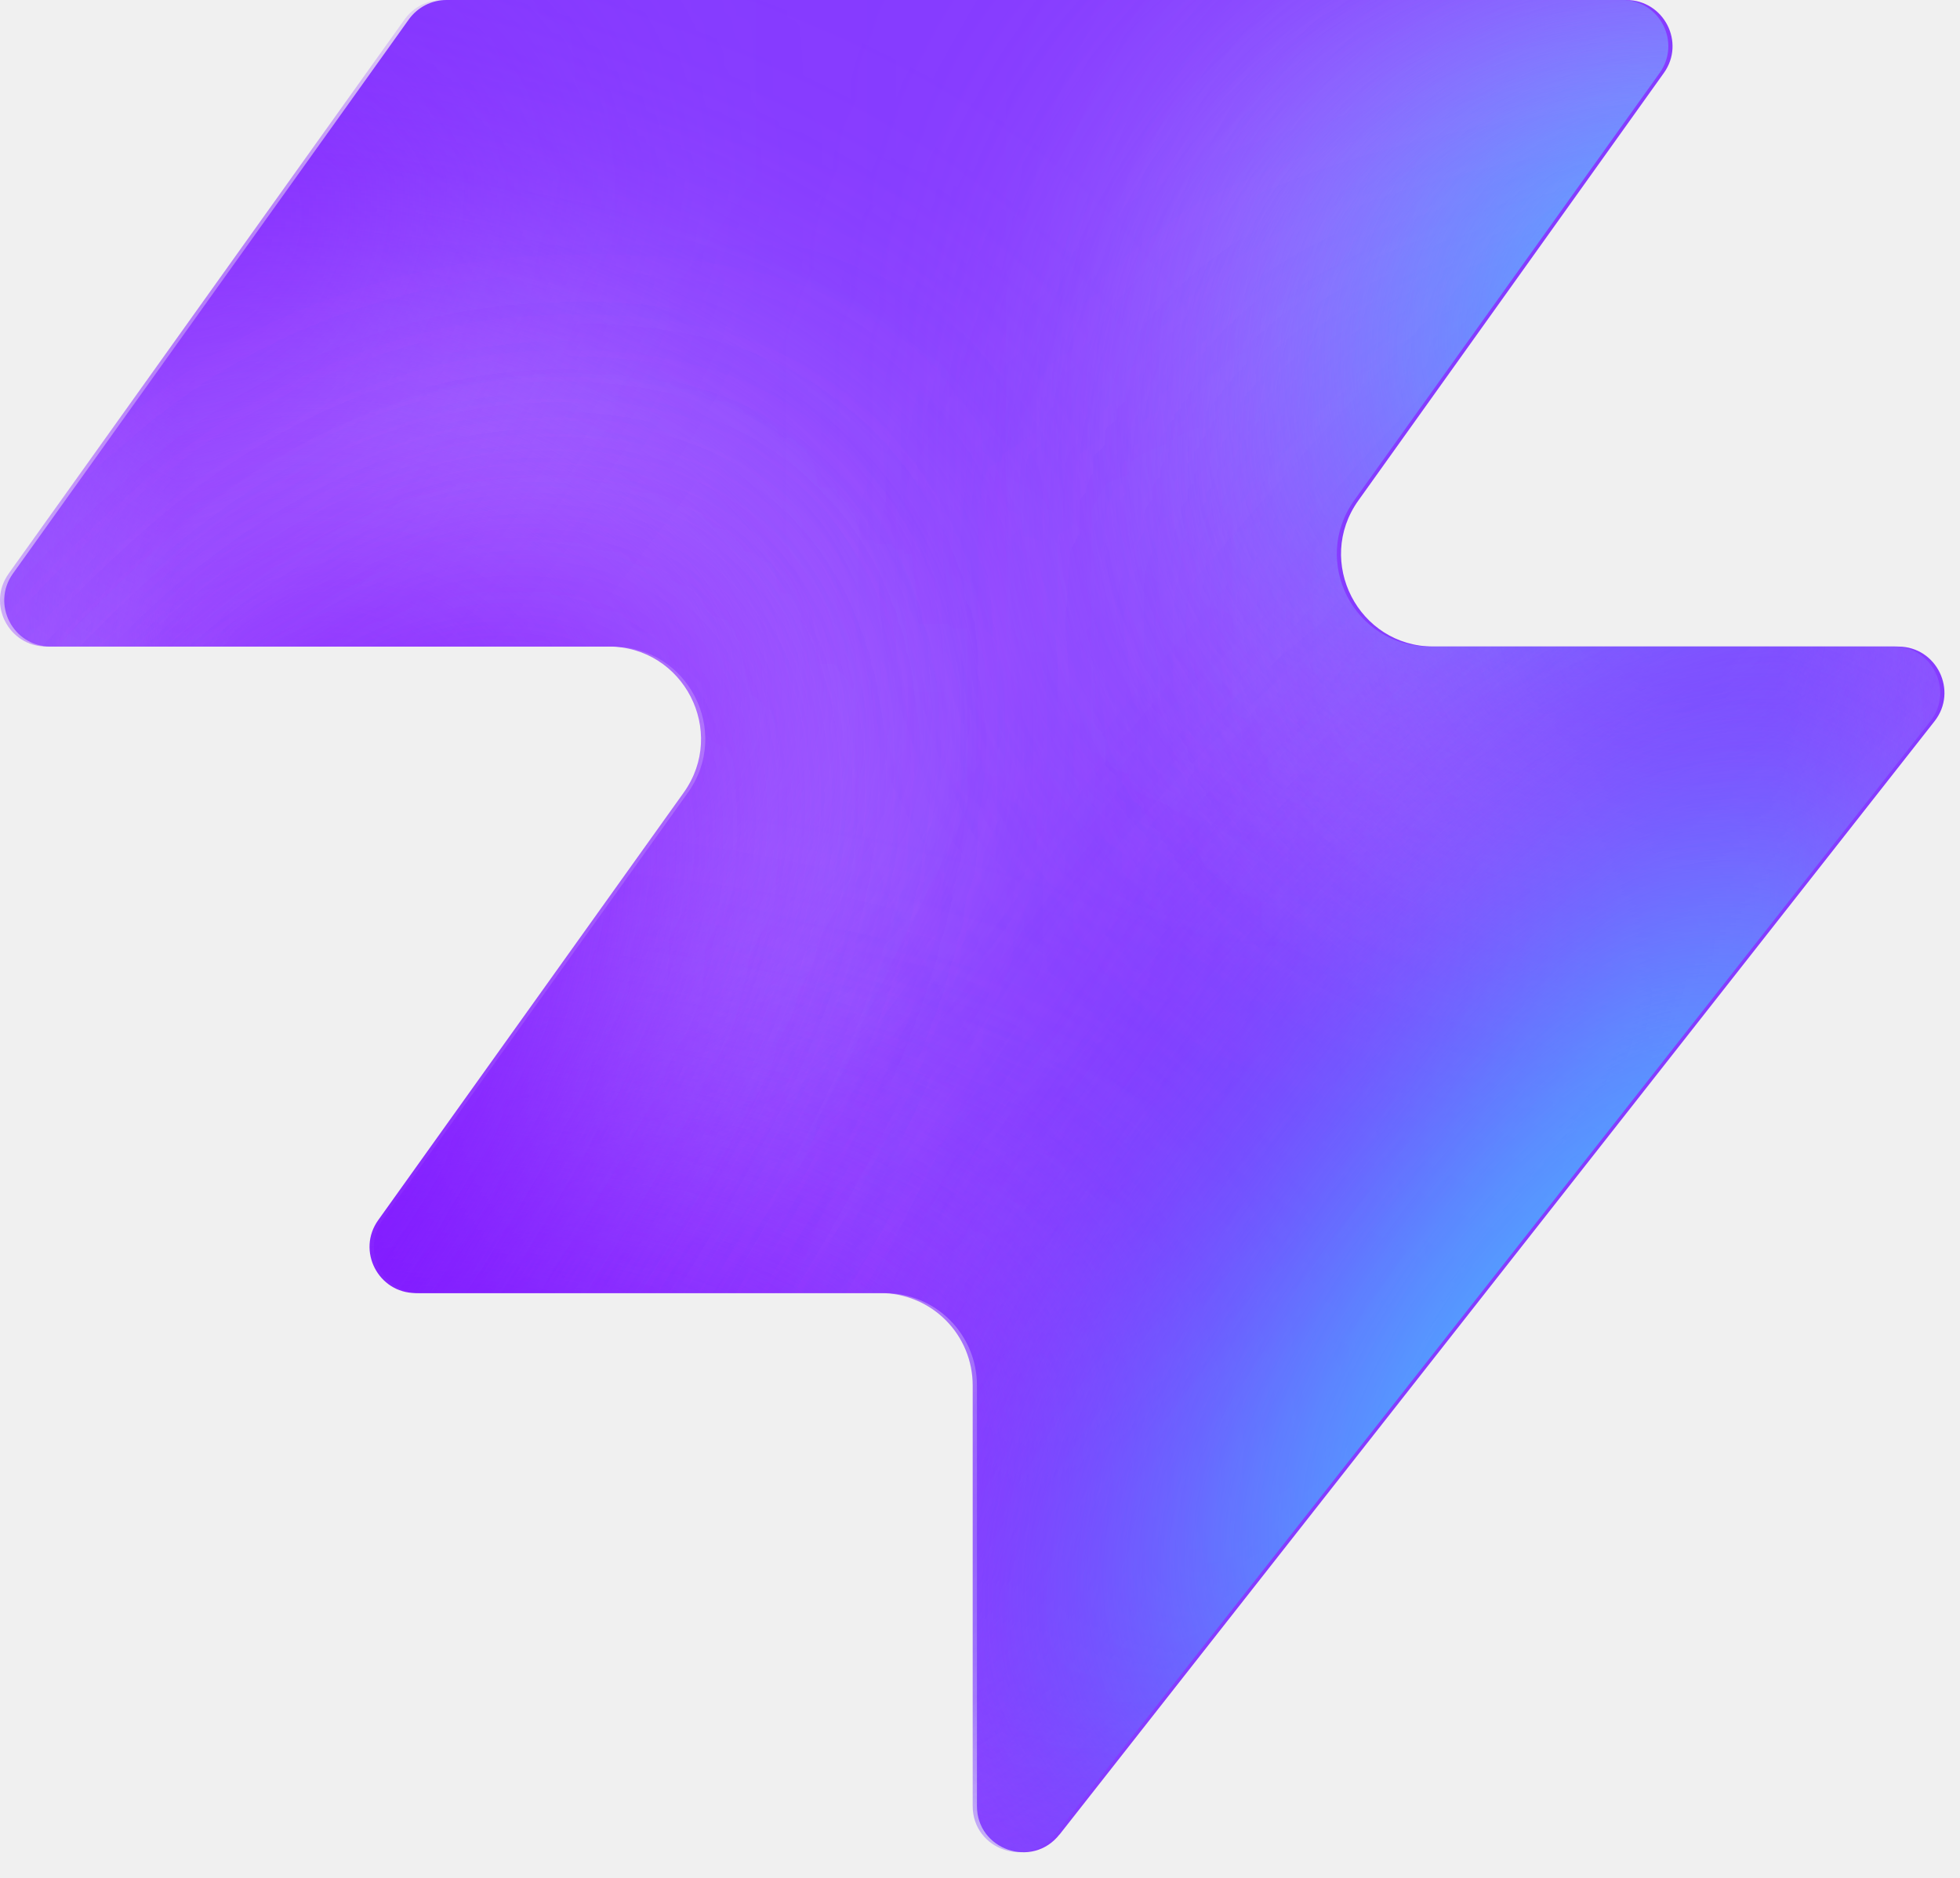
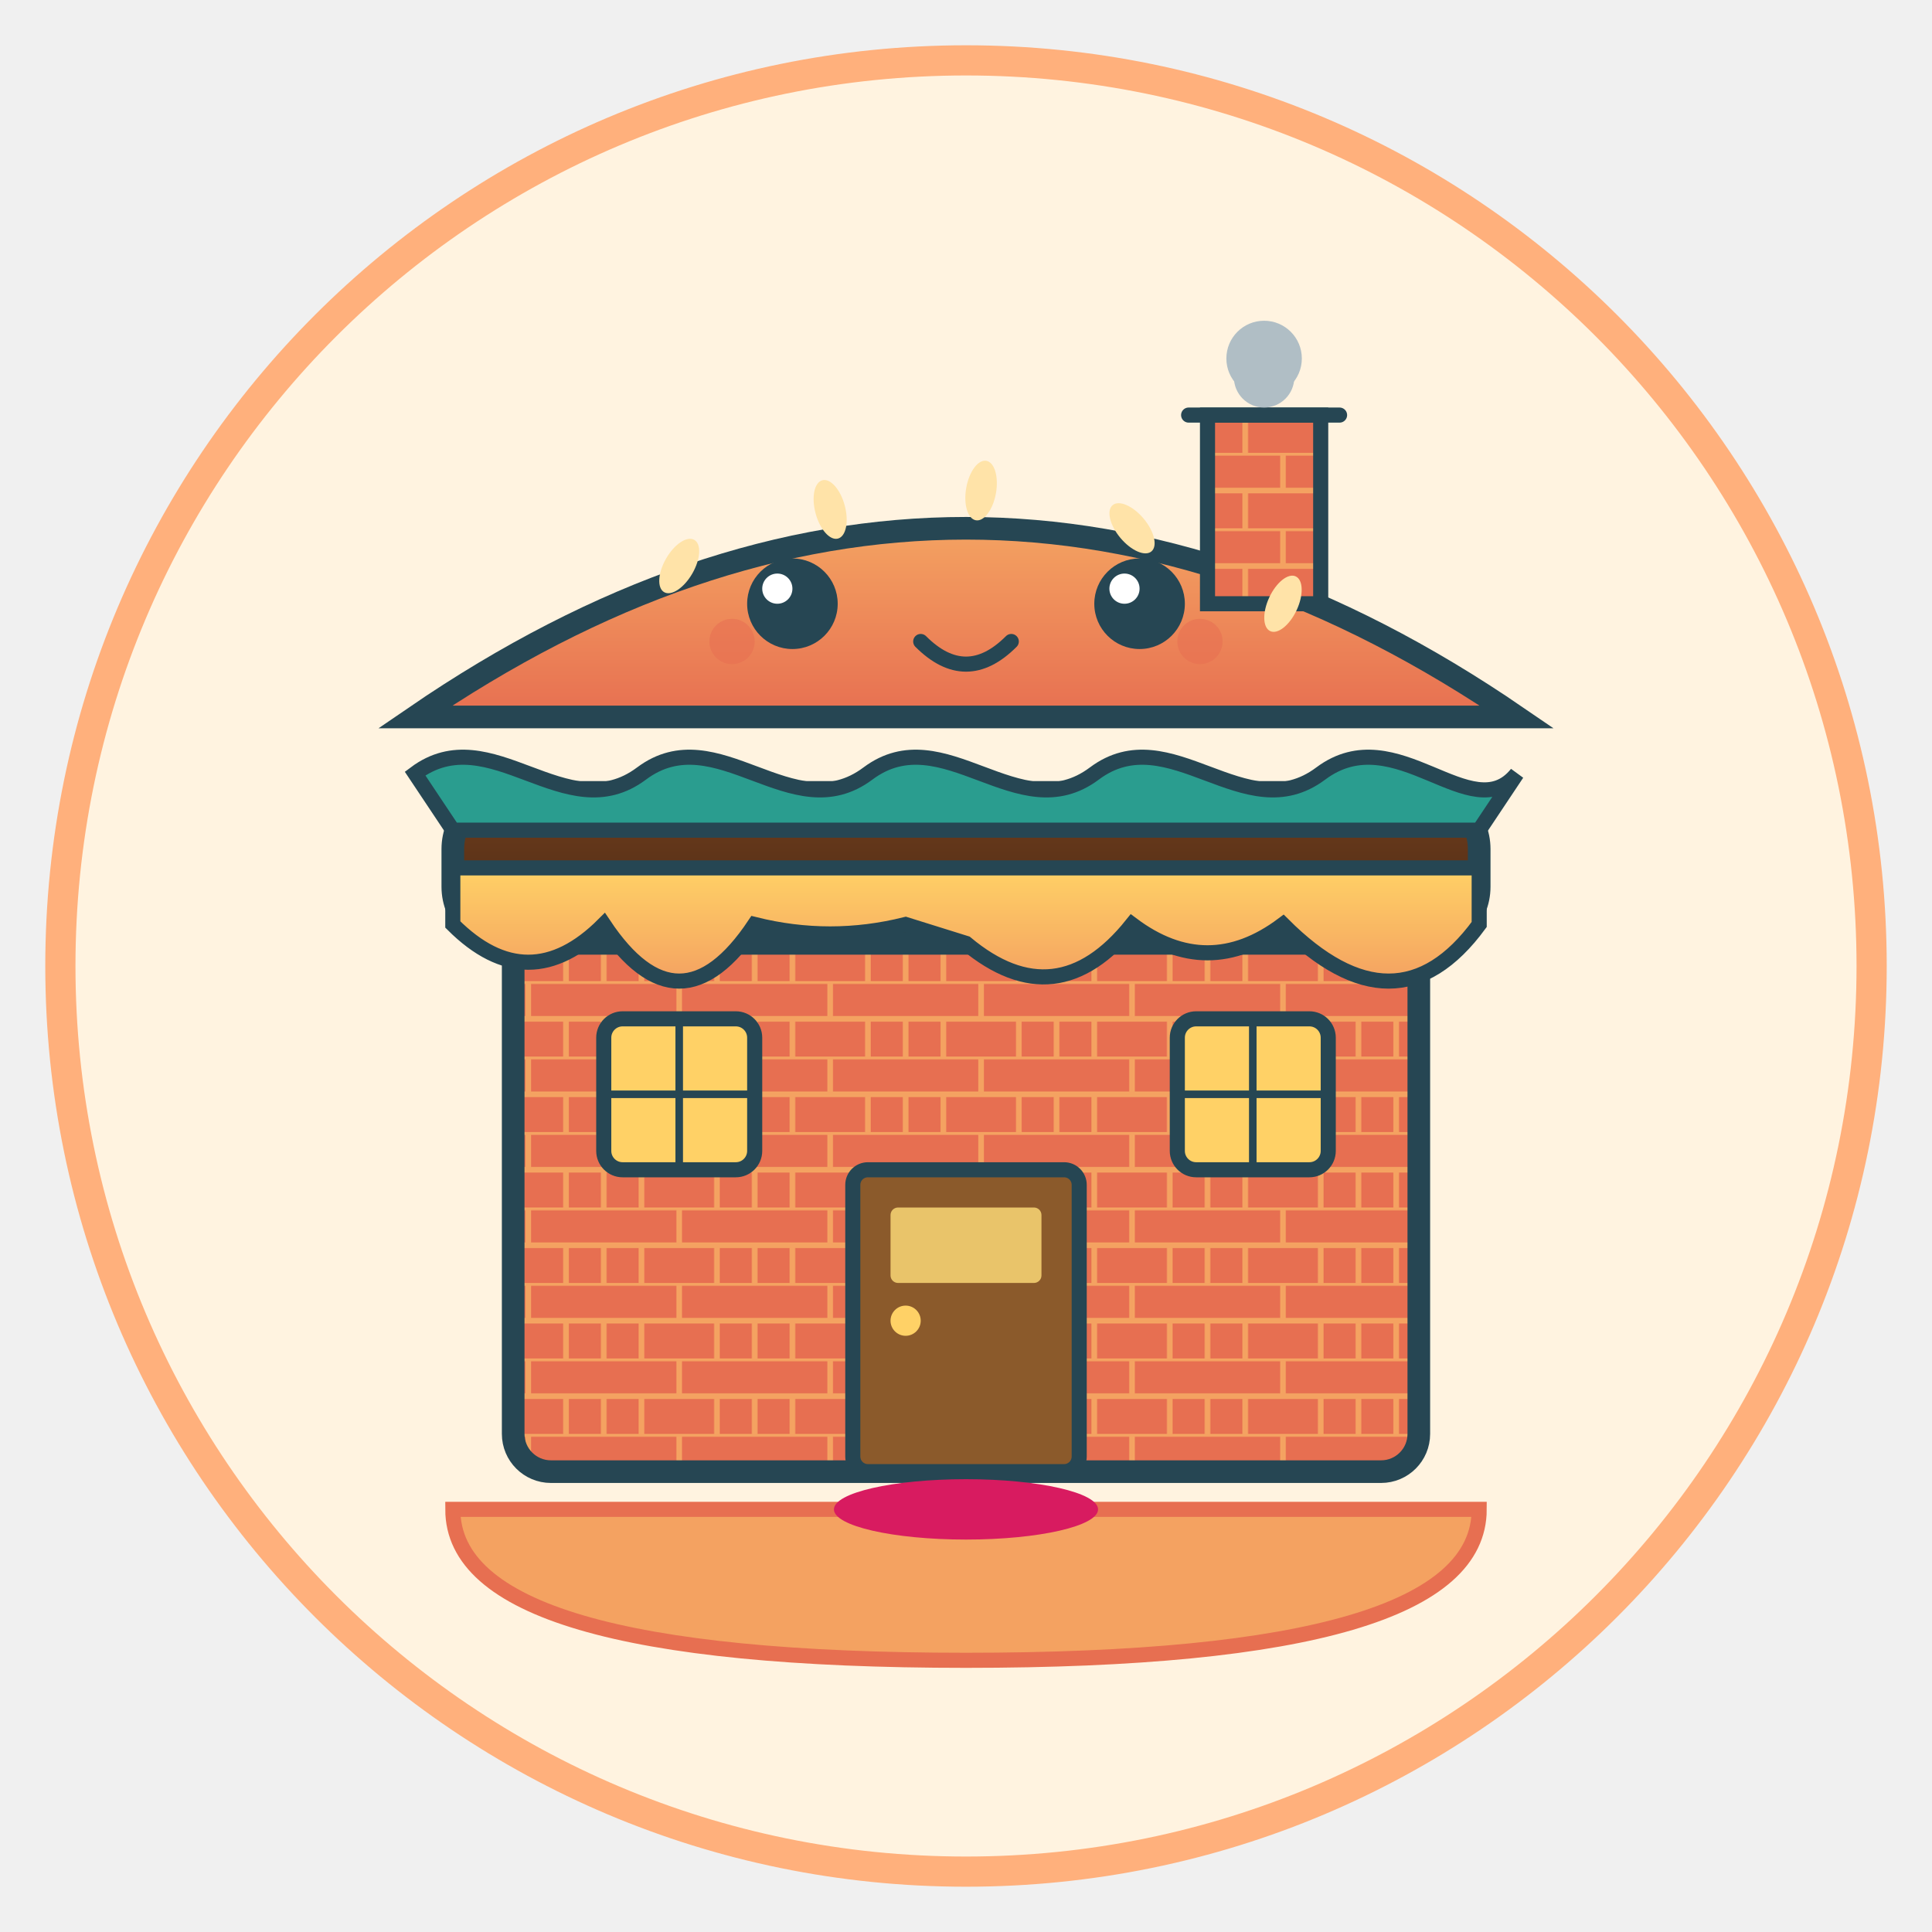
- <svg xmlns="http://www.w3.org/2000/svg" width="48" height="46" fill="none" viewBox="0 0 48 46">
-   <path fill="#863bff" d="M25.946 44.938c-.664.845-2.021.375-2.021-.698V33.937a2.26 2.26 0 0 0-2.262-2.262H10.287c-.92 0-1.456-1.04-.92-1.788l7.48-10.471c1.07-1.497 0-3.578-1.842-3.578H1.237c-.92 0-1.456-1.04-.92-1.788L10.013.474c.214-.297.556-.474.92-.474h28.894c.92 0 1.456 1.04.92 1.788l-7.48 10.471c-1.07 1.498 0 3.579 1.842 3.579h11.377c.943 0 1.473 1.088.89 1.83L25.947 44.94z" style="fill:#863bff;fill:color(display-p3 .525 .23 1);fill-opacity:1" />
-   <mask id="a" width="48" height="46" x="0" y="0" maskUnits="userSpaceOnUse" style="mask-type:alpha">
-     <path fill="#000" d="M25.842 44.938c-.664.844-2.021.375-2.021-.698V33.937a2.26 2.26 0 0 0-2.262-2.262H10.183c-.92 0-1.456-1.04-.92-1.788l7.48-10.471c1.07-1.498 0-3.579-1.842-3.579H1.133c-.92 0-1.456-1.04-.92-1.787L9.91.473c.214-.297.556-.474.92-.474h28.894c.92 0 1.456 1.04.92 1.788l-7.48 10.471c-1.07 1.498 0 3.578 1.842 3.578h11.377c.943 0 1.473 1.088.89 1.832L25.843 44.94z" style="fill:#000;fill-opacity:1" />
-   </mask>
-   <g mask="url(#a)">
-     <g filter="url(#b)">
-       <ellipse cx="5.508" cy="14.704" fill="#ede6ff" rx="5.508" ry="14.704" style="fill:#ede6ff;fill:color(display-p3 .927 .903 1);fill-opacity:1" transform="matrix(.00324 1 1 -.00324 -4.47 31.516)" />
+ <svg xmlns="http://www.w3.org/2000/svg" viewBox="0 0 512 512" width="100%" height="100%">
+   <defs>
+     <pattern id="bricks" width="40" height="20" patternUnits="userSpaceOnUse">
+       <rect width="40" height="20" fill="#E76F51" />
+       <path d="M 0 0 L 40 0 M 0 10 L 40 10 M 20 0 L 20 10 M 0 10 L 0 20 M 40 10 L 40 20 M 10 10 L 10 20 M 30 10 L 30 20" stroke="#F4A261" stroke-width="1.5" />
+     </pattern>
+     <linearGradient id="roofGrad" x1="0" y1="0" x2="0" y2="1">
+       <stop offset="0%" stop-color="#F4A261" />
+       <stop offset="100%" stop-color="#E76F51" />
+     </linearGradient>
+     <linearGradient id="pattyGrad" x1="0" y1="0" x2="0" y2="1">
+       <stop offset="0%" stop-color="#6F3E1E" />
+       <stop offset="100%" stop-color="#4A2812" />
+     </linearGradient>
+     <linearGradient id="cheeseGrad" x1="0" y1="0" x2="0" y2="1">
+       <stop offset="0%" stop-color="#FFD166" />
+       <stop offset="100%" stop-color="#F4A261" />
+     </linearGradient>
+   </defs>
+   <style>
+     @keyframes bob {
+       0%, 100% { transform: translateY(0px); }
+       50% { transform: translateY(-10px); }
+     }
+     @keyframes blink {
+       0%, 90%, 100% { transform: scaleY(1); }
+       95% { transform: scaleY(0.1); }
+     }
+     @keyframes sway {
+       0%, 100% { transform: rotate(0deg); }
+       50% { transform: rotate(2deg); }
+     }
+     @keyframes smokeRise1 {
+       0% { transform: translateY(0px) scale(0.8); opacity: 0; }
+       50% { opacity: 0.6; }
+       100% { transform: translateY(-40px) scale(1.3); opacity: 0; }
+     }
+     @keyframes smokeRise2 {
+       0% { transform: translateY(0px) scale(0.8); opacity: 0; }
+       50% { opacity: 0.4; }
+       100% { transform: translateY(-60px) scale(1.5); opacity: 0; }
+     }
+     .animated-burger {
+       animation: bob 3s ease-in-out infinite;
+       transform-origin: center;
+     }
+     .eye {
+       animation: blink 4s infinite;
+       transform-origin: center;
+       transform-box: fill-box;
+     }
+     .lettuce {
+       animation: sway 4s ease-in-out infinite;
+       transform-origin: center;
+     }
+     .smoke-1 {
+       animation: smokeRise1 4s ease-in-out infinite;
+       transform-origin: 335px 100px;
+     }
+     .smoke-2 {
+       animation: smokeRise2 4s ease-in-out infinite;
+       animation-delay: 2s;
+       transform-origin: 335px 95px;
+     }
+   </style>
+   <circle cx="256" cy="256" r="240" fill="#FFF3E0" stroke="#FFB07C" stroke-width="8" />
+   <g class="animated-burger">
+     <path d="M 120 400 Q 120 440 256 440 Q 392 440 392 400 Z" fill="#F4A261" stroke="#E76F51" stroke-width="4" />
+     <rect x="136" y="240" width="240" height="150" fill="url(#bricks)" stroke="#264653" stroke-width="6" rx="10" />
+     <rect x="226" y="310" width="60" height="80" fill="#8B5A2B" stroke="#264653" stroke-width="4" rx="4" />
+     <circle cx="240" cy="350" r="4" fill="#FFD166" />
+     <rect x="236" y="320" width="40" height="20" fill="#E9C46A" rx="2" />
+     <rect x="160" y="270" width="40" height="40" fill="#FFD166" stroke="#264653" stroke-width="4" rx="5" />
+     <line x1="180" y1="270" x2="180" y2="310" stroke="#264653" stroke-width="2" />
+     <line x1="160" y1="290" x2="200" y2="290" stroke="#264653" stroke-width="2" />
+     <rect x="312" y="270" width="40" height="40" fill="#FFD166" stroke="#264653" stroke-width="4" rx="5" />
+     <line x1="332" y1="270" x2="332" y2="310" stroke="#264653" stroke-width="2" />
+     <line x1="312" y1="290" x2="352" y2="290" stroke="#264653" stroke-width="2" />
+     <ellipse cx="256" cy="400" rx="35" ry="8" fill="#D81B60" />
+     <rect x="120" y="210" width="272" height="40" fill="url(#pattyGrad)" stroke="#264653" stroke-width="6" rx="15" />
+     <path d="M 120 230               L 120 245               Q 140 265 160 245               Q 180 275 200 245               Q 220 250 240 245              L 256 250              Q 280 270 300 245               Q 320 260 340 245               Q 370 275 392 245               L 392 230 Z" fill="url(#cheeseGrad)" stroke="#264653" stroke-width="4" />
+     <path class="lettuce" d="M 110 205               C 130 190, 150 220, 170 205               C 190 190, 210 220, 230 205               C 250 190, 270 220, 290 205               C 310 190, 330 220, 350 205               C 370 190, 390 220, 402 205              L 392 220              L 120 220 Z" fill="#2A9D8F" stroke="#264653" stroke-width="4" />
+     <path d="M 110 190 Q 256 90 402 190 Z" fill="url(#roofGrad)" stroke="#264653" stroke-width="6" />
+     <rect x="320" y="110" width="30" height="50" fill="url(#bricks)" stroke="#264653" stroke-width="4" />
+     <path d="M 315 110 L 355 110" stroke="#264653" stroke-width="4" stroke-linecap="round" />
+     <circle class="smoke-1" cx="335" cy="100" r="8" fill="#B0BEC5" />
+     <circle class="smoke-2" cx="335" cy="95" r="10" fill="#B0BEC5" />
+     <ellipse cx="180" cy="150" rx="4" ry="8" transform="rotate(30 180 150)" fill="#FFE3A8" />
+     <ellipse cx="220" cy="135" rx="4" ry="8" transform="rotate(-15 220 135)" fill="#FFE3A8" />
+     <ellipse cx="260" cy="130" rx="4" ry="8" transform="rotate(10 260 130)" fill="#FFE3A8" />
+     <ellipse cx="300" cy="140" rx="4" ry="8" transform="rotate(-40 300 140)" fill="#FFE3A8" />
+     <ellipse cx="340" cy="160" rx="4" ry="8" transform="rotate(25 340 160)" fill="#FFE3A8" />
+     <g class="eye">
+       <circle cx="210" cy="160" r="12" fill="#264653" />
+       <circle cx="206" cy="156" r="4" fill="#FFFFFF" />
    </g>
-     <g filter="url(#c)">
-       <ellipse cx="10.399" cy="29.851" fill="#ede6ff" rx="10.399" ry="29.851" style="fill:#ede6ff;fill:color(display-p3 .927 .903 1);fill-opacity:1" transform="matrix(.00324 1 1 -.00324 -39.328 7.883)" />
+     <g class="eye">
+       <circle cx="302" cy="160" r="12" fill="#264653" />
+       <circle cx="298" cy="156" r="4" fill="#FFFFFF" />
    </g>
-     <g filter="url(#d)">
-       <ellipse cx="5.508" cy="30.487" fill="#7e14ff" rx="5.508" ry="30.487" style="fill:#7e14ff;fill:color(display-p3 .492 .077 1);fill-opacity:1" transform="rotate(89.814 -25.913 -14.639)scale(1 -1)" />
-     </g>
-     <g filter="url(#e)">
-       <ellipse cx="5.508" cy="30.599" fill="#7e14ff" rx="5.508" ry="30.599" style="fill:#7e14ff;fill:color(display-p3 .492 .077 1);fill-opacity:1" transform="rotate(89.814 -32.644 -3.334)scale(1 -1)" />
-     </g>
-     <g filter="url(#f)">
-       <ellipse cx="5.508" cy="30.599" fill="#7e14ff" rx="5.508" ry="30.599" style="fill:#7e14ff;fill:color(display-p3 .492 .077 1);fill-opacity:1" transform="matrix(.00324 1 1 -.00324 -34.34 30.47)" />
-     </g>
-     <g filter="url(#g)">
-       <ellipse cx="14.072" cy="22.078" fill="#ede6ff" rx="14.072" ry="22.078" style="fill:#ede6ff;fill:color(display-p3 .927 .903 1);fill-opacity:1" transform="rotate(93.35 24.506 48.493)scale(-1 1)" />
-     </g>
-     <g filter="url(#h)">
-       <ellipse cx="3.47" cy="21.501" fill="#7e14ff" rx="3.47" ry="21.501" style="fill:#7e14ff;fill:color(display-p3 .492 .077 1);fill-opacity:1" transform="rotate(89.009 28.708 47.59)scale(-1 1)" />
-     </g>
-     <g filter="url(#i)">
-       <ellipse cx="3.47" cy="21.501" fill="#7e14ff" rx="3.47" ry="21.501" style="fill:#7e14ff;fill:color(display-p3 .492 .077 1);fill-opacity:1" transform="rotate(89.009 28.708 47.59)scale(-1 1)" />
-     </g>
-     <g filter="url(#j)">
-       <ellipse cx=".387" cy="8.972" fill="#7e14ff" rx="4.407" ry="29.108" style="fill:#7e14ff;fill:color(display-p3 .492 .077 1);fill-opacity:1" transform="rotate(39.51 .387 8.972)" />
-     </g>
-     <g filter="url(#k)">
-       <ellipse cx="47.523" cy="-6.092" fill="#7e14ff" rx="4.407" ry="29.108" style="fill:#7e14ff;fill:color(display-p3 .492 .077 1);fill-opacity:1" transform="rotate(37.892 47.523 -6.092)" />
-     </g>
-     <g filter="url(#l)">
-       <ellipse cx="41.412" cy="6.333" fill="#47bfff" rx="5.971" ry="9.665" style="fill:#47bfff;fill:color(display-p3 .28 .748 1);fill-opacity:1" transform="rotate(37.892 41.412 6.333)" />
-     </g>
-     <g filter="url(#m)">
-       <ellipse cx="-1.879" cy="38.332" fill="#7e14ff" rx="4.407" ry="29.108" style="fill:#7e14ff;fill:color(display-p3 .492 .077 1);fill-opacity:1" transform="rotate(37.892 -1.88 38.332)" />
-     </g>
-     <g filter="url(#n)">
-       <ellipse cx="-1.879" cy="38.332" fill="#7e14ff" rx="4.407" ry="29.108" style="fill:#7e14ff;fill:color(display-p3 .492 .077 1);fill-opacity:1" transform="rotate(37.892 -1.88 38.332)" />
-     </g>
-     <g filter="url(#o)">
-       <ellipse cx="35.651" cy="29.907" fill="#7e14ff" rx="4.407" ry="29.108" style="fill:#7e14ff;fill:color(display-p3 .492 .077 1);fill-opacity:1" transform="rotate(37.892 35.651 29.907)" />
-     </g>
-     <g filter="url(#p)">
-       <ellipse cx="38.418" cy="32.4" fill="#47bfff" rx="5.971" ry="15.297" style="fill:#47bfff;fill:color(display-p3 .28 .748 1);fill-opacity:1" transform="rotate(37.892 38.418 32.4)" />
-     </g>
+     <circle cx="194" cy="170" r="6" fill="#E76F51" opacity="0.6" />
+     <circle cx="318" cy="170" r="6" fill="#E76F51" opacity="0.6" />
+     <path d="M 244 170 Q 256 182 268 170" fill="none" stroke="#264653" stroke-width="4" stroke-linecap="round" />
  </g>
-   <defs>
-     <filter id="b" width="60.045" height="41.654" x="-19.77" y="16.149" color-interpolation-filters="sRGB" filterUnits="userSpaceOnUse">
-       <feFlood flood-opacity="0" result="BackgroundImageFix" />
-       <feBlend in="SourceGraphic" in2="BackgroundImageFix" result="shape" />
-       <feGaussianBlur result="effect1_foregroundBlur_2002_17158" stdDeviation="7.659" />
-     </filter>
-     <filter id="c" width="90.34" height="51.437" x="-54.613" y="-7.533" color-interpolation-filters="sRGB" filterUnits="userSpaceOnUse">
-       <feFlood flood-opacity="0" result="BackgroundImageFix" />
-       <feBlend in="SourceGraphic" in2="BackgroundImageFix" result="shape" />
-       <feGaussianBlur result="effect1_foregroundBlur_2002_17158" stdDeviation="7.659" />
-     </filter>
-     <filter id="d" width="79.355" height="29.4" x="-49.64" y="2.03" color-interpolation-filters="sRGB" filterUnits="userSpaceOnUse">
-       <feFlood flood-opacity="0" result="BackgroundImageFix" />
-       <feBlend in="SourceGraphic" in2="BackgroundImageFix" result="shape" />
-       <feGaussianBlur result="effect1_foregroundBlur_2002_17158" stdDeviation="4.596" />
-     </filter>
-     <filter id="e" width="79.579" height="29.4" x="-45.045" y="20.029" color-interpolation-filters="sRGB" filterUnits="userSpaceOnUse">
-       <feFlood flood-opacity="0" result="BackgroundImageFix" />
-       <feBlend in="SourceGraphic" in2="BackgroundImageFix" result="shape" />
-       <feGaussianBlur result="effect1_foregroundBlur_2002_17158" stdDeviation="4.596" />
-     </filter>
-     <filter id="f" width="79.579" height="29.4" x="-43.513" y="21.178" color-interpolation-filters="sRGB" filterUnits="userSpaceOnUse">
-       <feFlood flood-opacity="0" result="BackgroundImageFix" />
-       <feBlend in="SourceGraphic" in2="BackgroundImageFix" result="shape" />
-       <feGaussianBlur result="effect1_foregroundBlur_2002_17158" stdDeviation="4.596" />
-     </filter>
-     <filter id="g" width="74.749" height="58.852" x="15.756" y="-17.901" color-interpolation-filters="sRGB" filterUnits="userSpaceOnUse">
-       <feFlood flood-opacity="0" result="BackgroundImageFix" />
-       <feBlend in="SourceGraphic" in2="BackgroundImageFix" result="shape" />
-       <feGaussianBlur result="effect1_foregroundBlur_2002_17158" stdDeviation="7.659" />
-     </filter>
-     <filter id="h" width="61.377" height="25.362" x="23.548" y="2.284" color-interpolation-filters="sRGB" filterUnits="userSpaceOnUse">
-       <feFlood flood-opacity="0" result="BackgroundImageFix" />
-       <feBlend in="SourceGraphic" in2="BackgroundImageFix" result="shape" />
-       <feGaussianBlur result="effect1_foregroundBlur_2002_17158" stdDeviation="4.596" />
-     </filter>
-     <filter id="i" width="61.377" height="25.362" x="23.548" y="2.284" color-interpolation-filters="sRGB" filterUnits="userSpaceOnUse">
-       <feFlood flood-opacity="0" result="BackgroundImageFix" />
-       <feBlend in="SourceGraphic" in2="BackgroundImageFix" result="shape" />
-       <feGaussianBlur result="effect1_foregroundBlur_2002_17158" stdDeviation="4.596" />
-     </filter>
-     <filter id="j" width="56.045" height="63.649" x="-27.636" y="-22.853" color-interpolation-filters="sRGB" filterUnits="userSpaceOnUse">
-       <feFlood flood-opacity="0" result="BackgroundImageFix" />
-       <feBlend in="SourceGraphic" in2="BackgroundImageFix" result="shape" />
-       <feGaussianBlur result="effect1_foregroundBlur_2002_17158" stdDeviation="4.596" />
-     </filter>
-     <filter id="k" width="54.814" height="64.646" x="20.116" y="-38.415" color-interpolation-filters="sRGB" filterUnits="userSpaceOnUse">
-       <feFlood flood-opacity="0" result="BackgroundImageFix" />
-       <feBlend in="SourceGraphic" in2="BackgroundImageFix" result="shape" />
-       <feGaussianBlur result="effect1_foregroundBlur_2002_17158" stdDeviation="4.596" />
-     </filter>
-     <filter id="l" width="33.541" height="35.313" x="24.641" y="-11.323" color-interpolation-filters="sRGB" filterUnits="userSpaceOnUse">
-       <feFlood flood-opacity="0" result="BackgroundImageFix" />
-       <feBlend in="SourceGraphic" in2="BackgroundImageFix" result="shape" />
-       <feGaussianBlur result="effect1_foregroundBlur_2002_17158" stdDeviation="4.596" />
-     </filter>
-     <filter id="m" width="54.814" height="64.646" x="-29.286" y="6.009" color-interpolation-filters="sRGB" filterUnits="userSpaceOnUse">
-       <feFlood flood-opacity="0" result="BackgroundImageFix" />
-       <feBlend in="SourceGraphic" in2="BackgroundImageFix" result="shape" />
-       <feGaussianBlur result="effect1_foregroundBlur_2002_17158" stdDeviation="4.596" />
-     </filter>
-     <filter id="n" width="54.814" height="64.646" x="-29.286" y="6.009" color-interpolation-filters="sRGB" filterUnits="userSpaceOnUse">
-       <feFlood flood-opacity="0" result="BackgroundImageFix" />
-       <feBlend in="SourceGraphic" in2="BackgroundImageFix" result="shape" />
-       <feGaussianBlur result="effect1_foregroundBlur_2002_17158" stdDeviation="4.596" />
-     </filter>
-     <filter id="o" width="54.814" height="64.646" x="8.244" y="-2.416" color-interpolation-filters="sRGB" filterUnits="userSpaceOnUse">
-       <feFlood flood-opacity="0" result="BackgroundImageFix" />
-       <feBlend in="SourceGraphic" in2="BackgroundImageFix" result="shape" />
-       <feGaussianBlur result="effect1_foregroundBlur_2002_17158" stdDeviation="4.596" />
-     </filter>
-     <filter id="p" width="39.409" height="43.623" x="18.713" y="10.588" color-interpolation-filters="sRGB" filterUnits="userSpaceOnUse">
-       <feFlood flood-opacity="0" result="BackgroundImageFix" />
-       <feBlend in="SourceGraphic" in2="BackgroundImageFix" result="shape" />
-       <feGaussianBlur result="effect1_foregroundBlur_2002_17158" stdDeviation="4.596" />
-     </filter>
-   </defs>
</svg>
